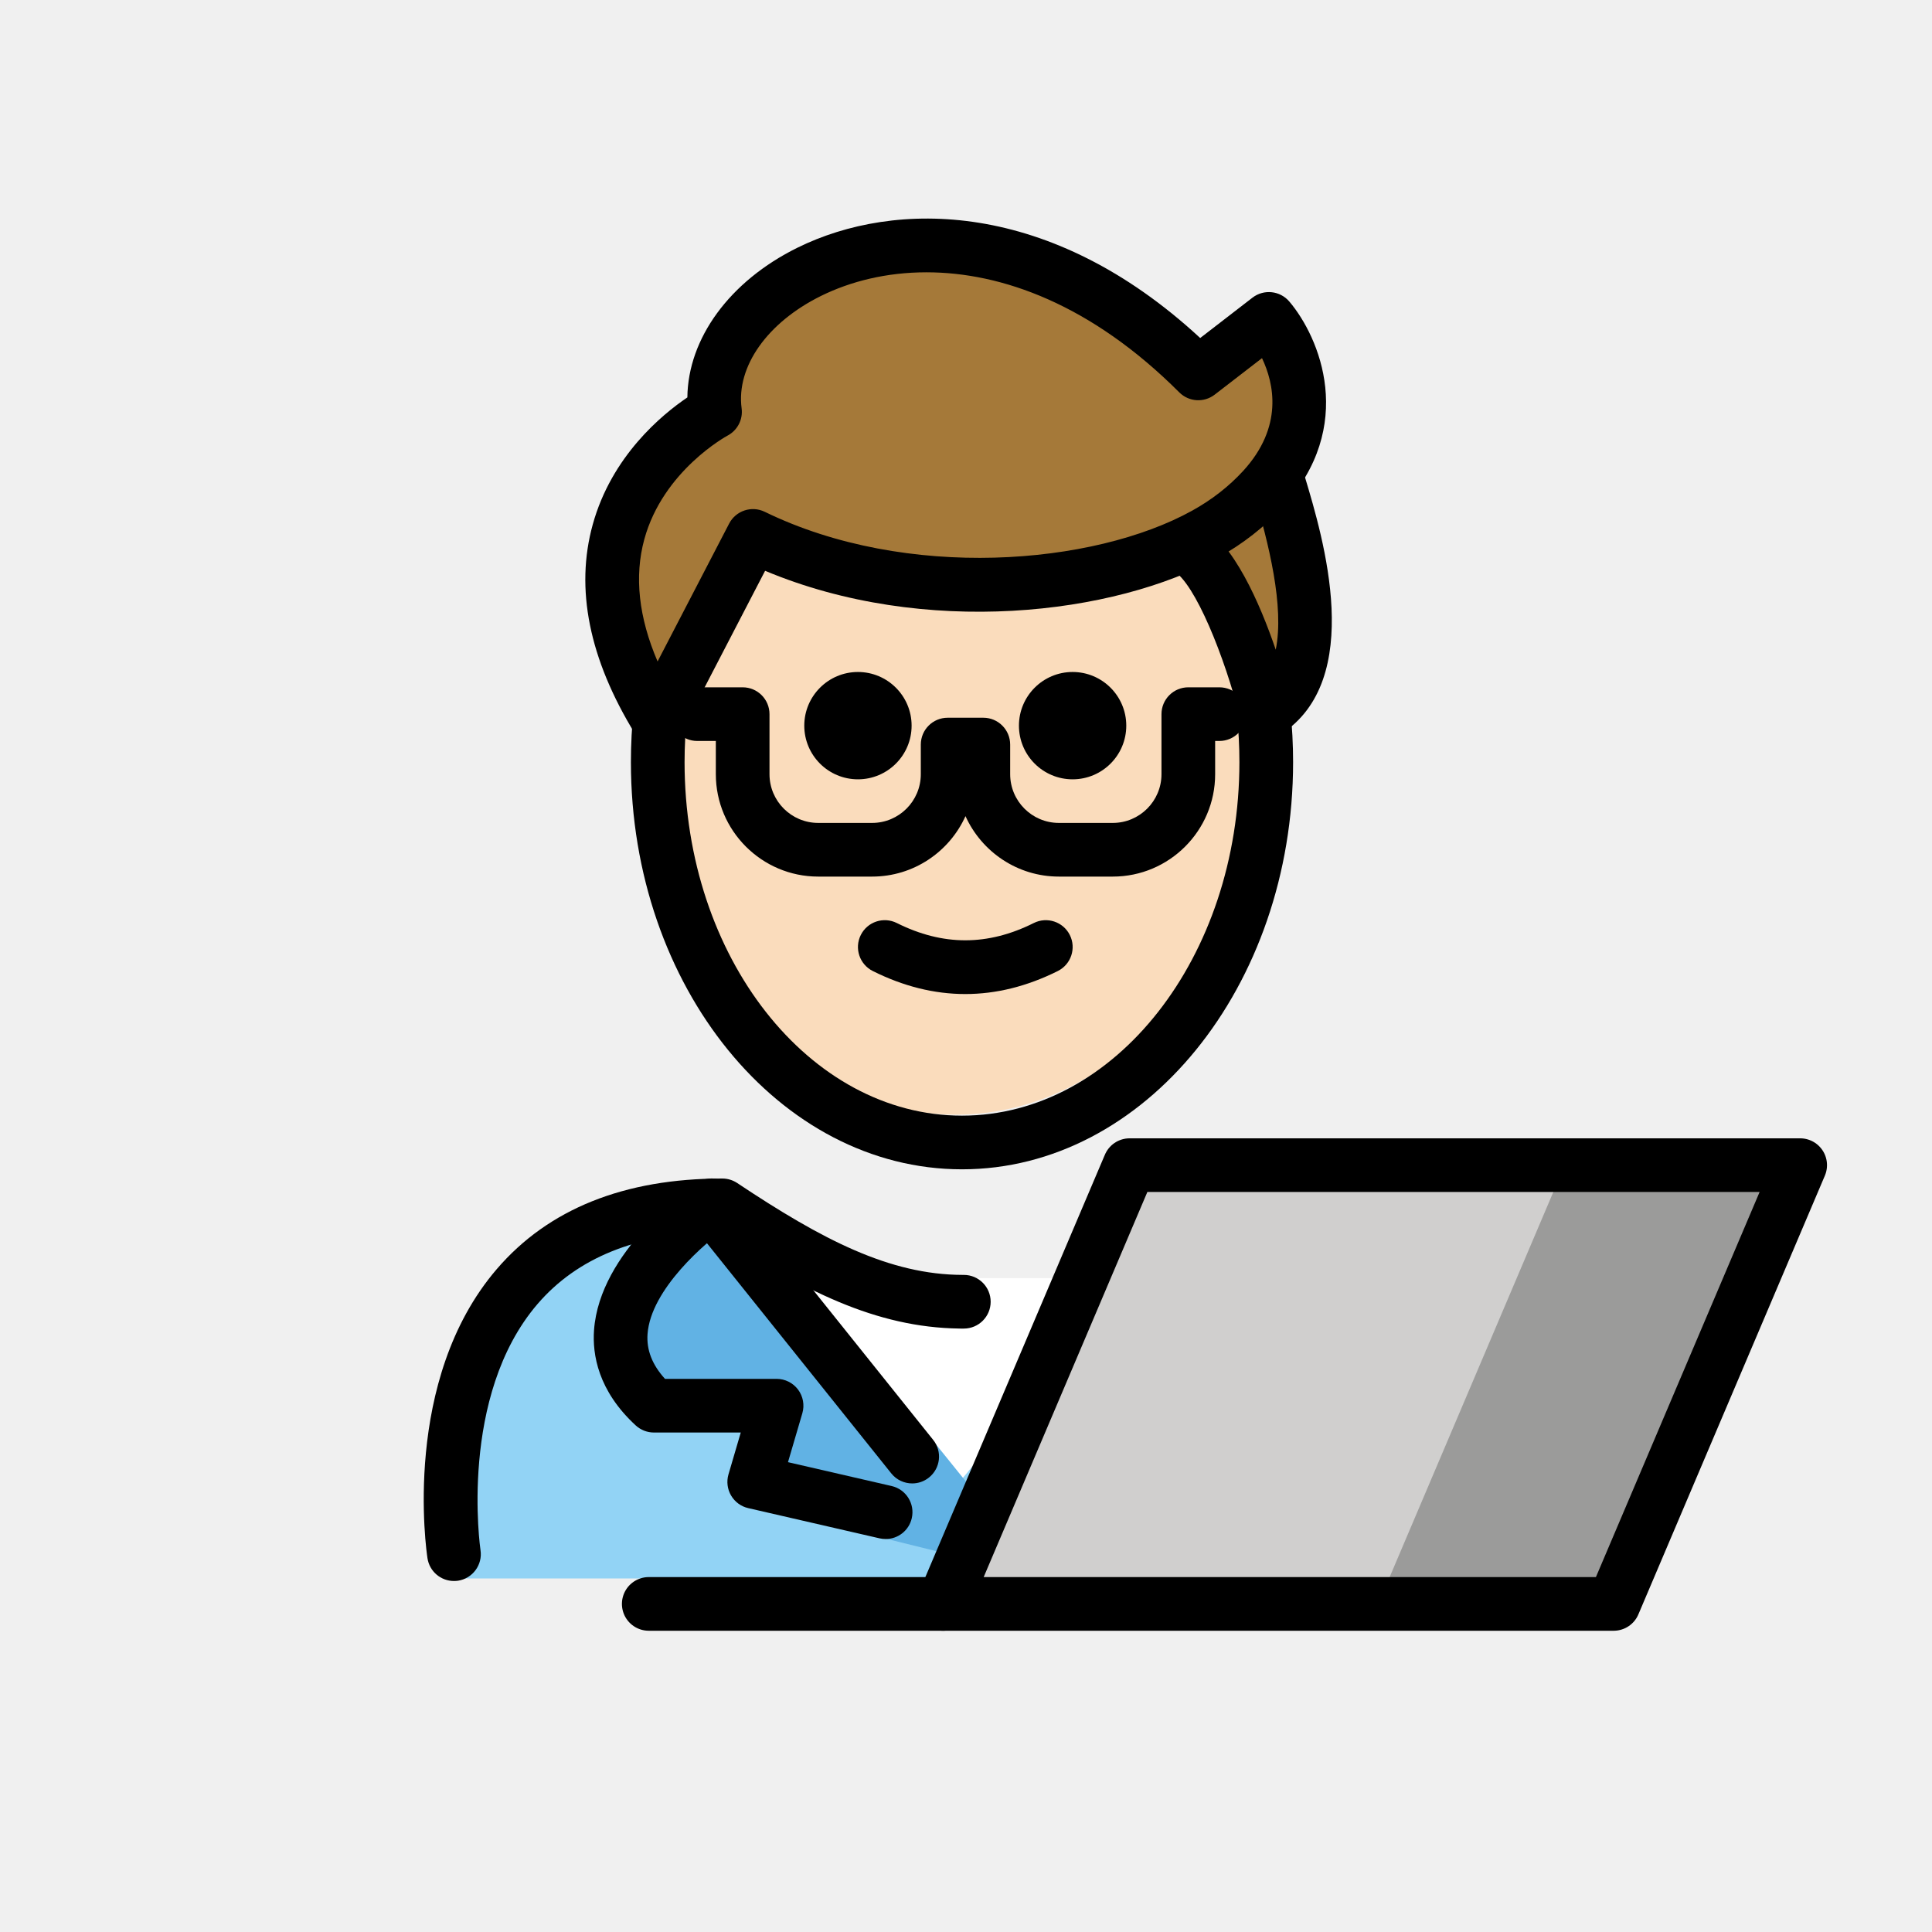
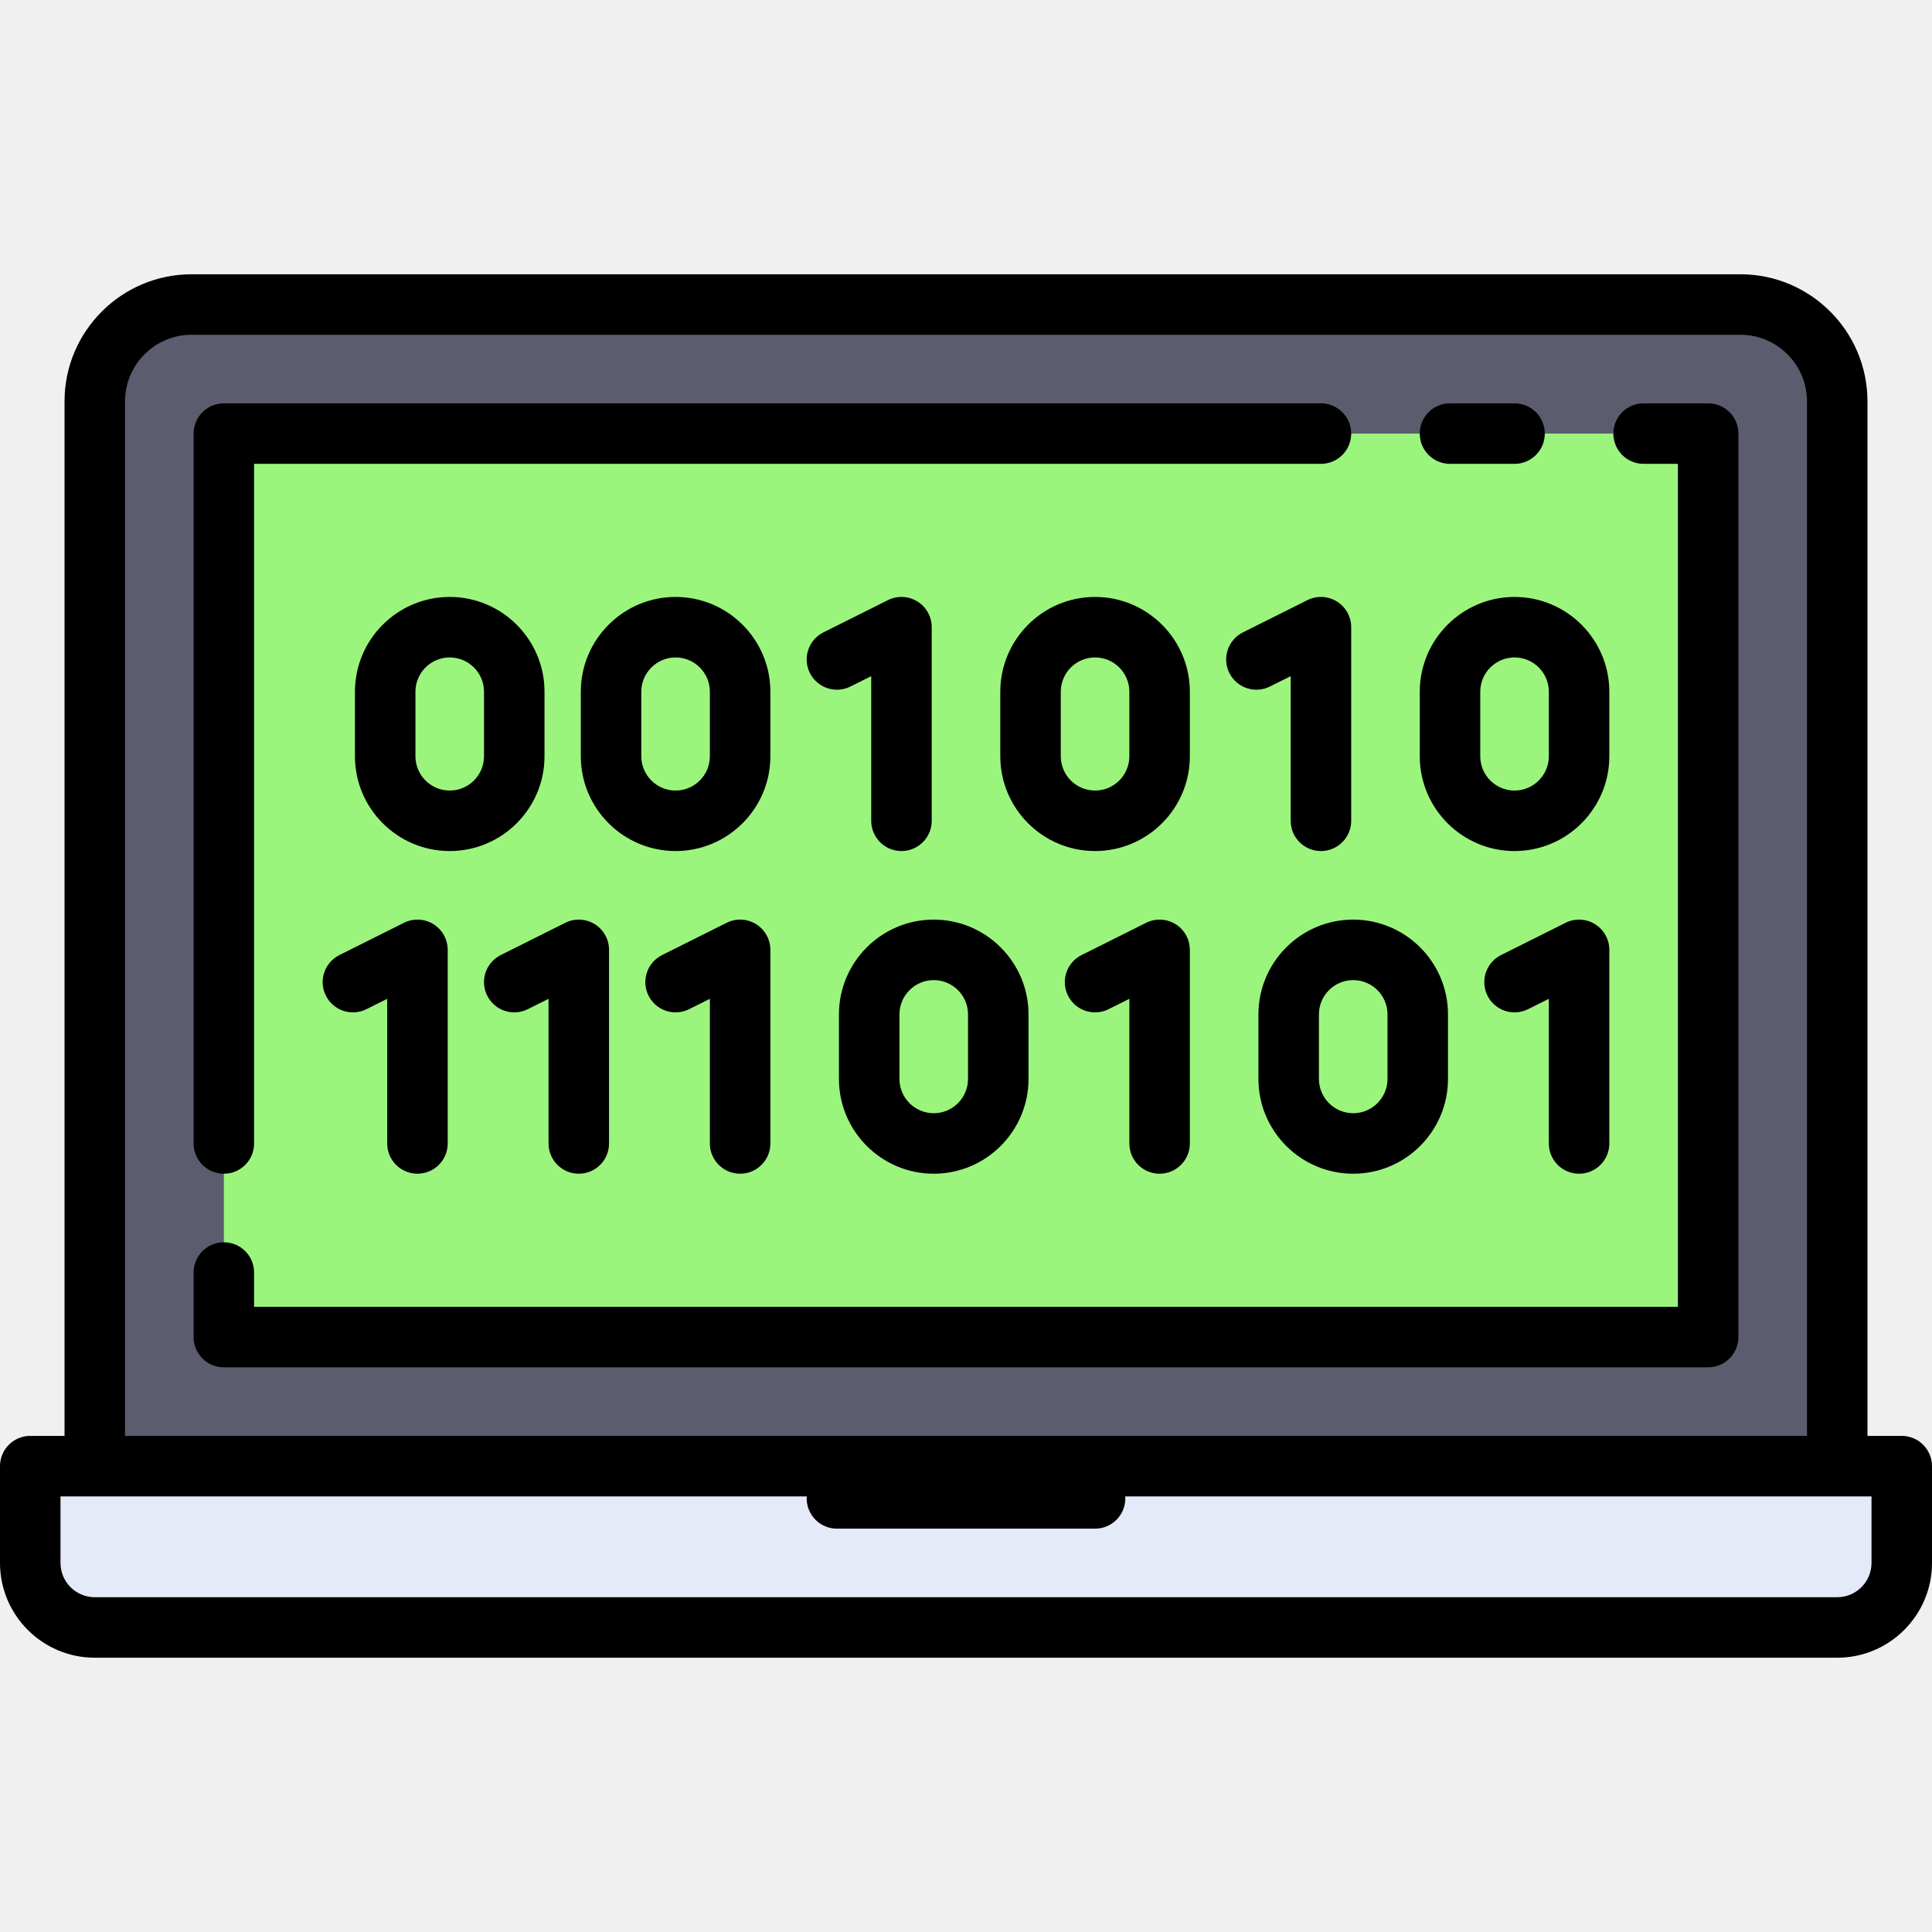
- <svg xmlns="http://www.w3.org/2000/svg" id="emoji" viewBox="0 0 72 72" version="1.1">
-   <g id="color">
-     <path fill="#92D3F5" d="M17.283,58.824c0,0-2-13.5,10-13.5c3.192,2.128,5.926,3.598,9,3.592h-0.125 c3.074,0.006,4.708-2.164,7.9-4.292c15.57-0,11.5,14.2,11.5,14.2" />
-     <polygon fill="#FFFFFF" points="35.537,55.498 32.298,51.566 29.059,47.634 35.537,47.634 42.015,47.634 38.776,51.566" />
-     <path fill="#61B2E4" d="M26.53,44.92c0,0-5.9,4.027-2.161,7.467h4.573l-0.834,3.742l7.892,1.952l0.29-2.506 l-8.361-10.364" />
-     <polygon fill="#D0CFCE" points="67.087,43.422 60.137,59.773 35.147,59.773 42.097,43.422" />
-     <polygon fill="#9B9B9A" points="67.303,43.422 60.353,59.773 60.133,59.773 51.363,59.773 58.313,43.422 67.083,43.422" />
-   </g>
-   <g id="hair">
-     <path fill="#a57939" d="M47.676,18.072c0.903,3.011,1.817,6.971-0.487,8.454c0,0-1.298-5.192-2.97-6.124" />
-     <path fill="#a57939" d="M28.062,19.972c5.51,2.685,12.775,2.195,16.858-0.07c0.807-0.447,1.528-1.003,2.142-1.672 c2.916-3.177,0.226-6.345,0.226-6.345l-2.631,2.03c-8.835-8.835-18.672-3.587-18.009,1.433 c0,0-6.945,3.623-2.135,11.463L28.062,19.972z" />
-   </g>
-   <g id="skin">
-     <path fill="#fadcbc" d="M44.919,19.902c-4.083,2.264-11.348,2.755-16.858,0.07l-3.55,6.84 c-0.071-0.116-0.131-0.228-0.197-0.342c-0.015,0.298-0.036,0.594-0.036,0.897c0,7.828,5.077,14.173,11.339,14.173 s11.339-6.346,11.339-14.173c0-2.81-0.663-5.423-1.791-7.626C45.08,19.792,45.006,19.855,44.919,19.902z" />
-   </g>
-   <g id="skin-shadow" />
-   <g id="line">
-     <path d="M16.917,58.919c-0.484,0.001-0.91-0.352-0.986-0.847c-0.041-0.27-0.973-6.633,2.581-10.775 c1.923-2.241,4.751-3.377,8.407-3.377c0.197,0,0.391,0.059,0.555,0.168c3.163,2.108,5.676,3.418,8.405,3.424h0.04 c0.552,0,0.999,0.447,1,0.999c0.001,0.552-0.446,1-0.998,1.001c-0.001,0-0.001,0-0.002,0H35.916 c-0.011-0.001-0.025-0.001-0.038,0h-0.084c-0.015,0-0.03,0-0.045-0.001c-3.099-0.042-5.816-1.402-9.127-3.588 c-2.897,0.057-5.11,0.954-6.586,2.669c-2.956,3.437-2.138,9.12-2.129,9.178c0.083,0.545-0.292,1.055-0.838,1.139 C17.019,58.916,16.968,58.919,16.917,58.919z" />
-     <path d="M33.996,55.283c-0.294,0-0.584-0.128-0.781-0.375l-7.265-9.071c-0.346-0.431-0.276-1.06,0.155-1.405 c0.433-0.349,1.062-0.275,1.405,0.155l7.265,9.071c0.346,0.431,0.276,1.061-0.155,1.405 C34.435,55.212,34.215,55.283,33.996,55.283z" />
-     <path d="M33.007,57.355c-0.074,0-0.149-0.008-0.226-0.025l-4.897-1.127c-0.269-0.061-0.499-0.231-0.639-0.47 c-0.139-0.237-0.174-0.522-0.097-0.786l0.458-1.561h-3.237c-0.251,0-0.492-0.095-0.677-0.264 c-1.404-1.292-1.62-2.646-1.554-3.555c0.213-2.927,3.459-5.223,3.828-5.475c0.455-0.312,1.076-0.193,1.388,0.262 c0.311,0.455,0.195,1.077-0.26,1.39c-0.783,0.538-2.843,2.301-2.962,3.972c-0.042,0.592,0.171,1.141,0.65,1.67 h4.159c0.315,0,0.611,0.148,0.801,0.4c0.188,0.253,0.247,0.579,0.159,0.881l-0.535,1.824l3.863,0.889 c0.538,0.124,0.874,0.66,0.75,1.199C33.874,57.042,33.462,57.355,33.007,57.355z" />
-     <polygon fill="none" stroke="#000000" stroke-linecap="round" stroke-linejoin="round" stroke-miterlimit="10" stroke-width="2" points="35.147,59.773 60.137,59.773 67.087,43.422 42.097,43.422" />
-     <line x1="24.177" x2="35.147" y1="59.773" y2="59.773" fill="none" stroke="#000000" stroke-linecap="round" stroke-linejoin="round" stroke-miterlimit="10" stroke-width="2" />
-     <path d="M41.973,27.043c0,1.105-0.896,2-2,2s-2-0.895-2-2c0-1.103,0.896-2,2-2S41.973,25.939,41.973,27.043" />
-     <path d="M33.973,27.043c0,1.105-0.896,2-2,2s-2-0.895-2-2c0-1.103,0.896-2,2-2S33.973,25.939,33.973,27.043" />
-     <path d="M35.973,37.045c-1.152,0-2.304-0.286-3.447-0.858c-0.494-0.247-0.694-0.848-0.447-1.342 c0.247-0.494,0.846-0.694,1.342-0.447c1.718,0.859,3.388,0.859,5.106,0c0.495-0.247,1.095-0.046,1.342,0.447 c0.247,0.494,0.047,1.095-0.447,1.342C38.276,36.759,37.125,37.045,35.973,37.045z" />
-     <path d="M35.851,43.577c-6.804,0-12.339-6.807-12.339-15.173c0-0.667,0.035-1.335,0.104-1.984 c0.058-0.549,0.559-0.948,1.1-0.888c0.55,0.058,0.947,0.551,0.889,1.1c-0.061,0.58-0.093,1.176-0.093,1.772 c0,7.264,4.638,13.173,10.339,13.173c5.7,0,10.338-5.909,10.338-13.173c0-0.587-0.03-1.181-0.092-1.764 c-0.057-0.549,0.343-1.041,0.892-1.098c0.553-0.061,1.041,0.342,1.099,0.891c0.067,0.652,0.102,1.315,0.102,1.971 C48.188,36.77,42.653,43.577,35.851,43.577z" />
-     <path d="M41.471,32.668h-2.008c-1.548,0-2.883-0.926-3.482-2.253c-0.598,1.327-1.933,2.253-3.48,2.253h-2.008 c-2.104,0-3.816-1.712-3.816-3.816v-1.238h-0.692c-0.553,0-1-0.448-1-1c0-0.552,0.447-1,1-1h1.692 c0.553,0,1,0.448,1,1v2.238c0,1.002,0.814,1.816,1.816,1.816h2.008c1.001,0,1.815-0.815,1.815-1.816v-1.104 c0-0.552,0.447-1,1-1h1.33c0.553,0,1,0.448,1,1v1.104c0,1.002,0.814,1.816,1.816,1.816h2.008 c1.001,0,1.815-0.815,1.815-1.816v-2.238c0-0.552,0.447-1,1-1h1.157c0.553,0,1,0.448,1,1c0,0.552-0.447,1-1,1h-0.157 v1.238C45.286,30.956,43.574,32.668,41.471,32.668z" />
-     <path d="M47.188,27.526c-0.124,0-0.249-0.024-0.368-0.07c-0.3-0.119-0.523-0.374-0.602-0.687 c-0.575-2.296-1.69-5.049-2.486-5.493c-0.482-0.269-0.655-0.878-0.386-1.36 c0.269-0.482,0.877-0.657,1.36-0.387c1.265,0.705,2.242,2.942,2.837,4.683c0.328-1.605-0.265-3.981-0.826-5.853 c-0.158-0.529,0.142-1.087,0.671-1.245c0.53-0.158,1.087,0.142,1.245,0.671c0.677,2.257,2.263,7.543-0.904,9.582 C47.566,27.472,47.378,27.526,47.188,27.526z" />
-     <path d="M24.512,27.812c-0.347,0-0.67-0.18-0.853-0.477c-1.703-2.777-2.232-5.397-1.569-7.789 c0.704-2.547,2.574-4.091,3.526-4.735c0.023-2.194,1.57-4.33,4.101-5.579 c3.641-1.796,9.43-1.8,15.011,3.365l1.948-1.504c0.425-0.327,1.029-0.261,1.374,0.145 c1.127,1.328,2.526,4.641-0.251,7.668c-0.675,0.733-1.48,1.362-2.394,1.87 c-3.88,2.152-10.966,2.981-16.892,0.496l-3.113,6c-0.166,0.32-0.491,0.526-0.852,0.539 C24.535,27.812,24.523,27.812,24.512,27.812z M34.526,10.148c-1.49,0-2.828,0.338-3.925,0.878 c-2.005,0.99-3.168,2.635-2.963,4.192c0.056,0.416-0.156,0.823-0.528,1.018 c-0.021,0.011-2.4,1.301-3.099,3.864c-0.377,1.382-0.21,2.907,0.495,4.551l2.667-5.139 c0.25-0.48,0.835-0.676,1.326-0.439c5.279,2.574,12.249,1.998,15.934-0.045c0.728-0.403,1.363-0.899,1.892-1.474 c1.516-1.652,1.151-3.272,0.706-4.207l-1.764,1.361c-0.399,0.306-0.961,0.271-1.318-0.085 C40.668,11.341,37.328,10.148,34.526,10.148z" />
-   </g>
+ <svg xmlns="http://www.w3.org/2000/svg" viewBox="0 0 512 512" style="enable-background:new 0 0 512 512" xml:space="preserve">
+   <path style="fill:#5b5d6e" d="M461.228 80.701H50.772c-14.168 0-25.653 11.485-25.653 25.653v282.188h461.762V106.355c0-14.168-11.485-25.654-25.653-25.654z" />
+   <path style="fill:#9bf57d" d="M59.324 114.906h393.353v239.432H59.324z" />
+   <path style="fill:#e4eaf8" d="M486.881 431.299H25.119c-9.446 0-17.102-7.656-17.102-17.102v-25.653h495.967v25.653c-.001 9.445-7.657 17.102-17.103 17.102z" />
+   <path d="M384.267 122.923h17.102a8.017 8.017 0 0 0 0-16.034h-17.102a8.017 8.017 0 0 0 0 16.034zM59.324 311.048a8.017 8.017 0 0 0 8.017-8.017V122.923h282.722a8.017 8.017 0 0 0 0-16.034H59.324a8.017 8.017 0 0 0-8.017 8.017v188.125a8.017 8.017 0 0 0 8.017 8.017zM452.676 106.889h-17.102a8.017 8.017 0 0 0 0 16.034h9.086v223.399H67.34v-9.086a8.017 8.017 0 0 0-16.034 0v17.102a8.017 8.017 0 0 0 8.017 8.017h393.353a8.017 8.017 0 0 0 8.017-8.017V114.906a8.017 8.017 0 0 0-8.017-8.017z" />
+   <path d="M503.983 380.526h-9.086V106.355c0-18.566-15.105-33.67-33.67-33.67H50.772c-18.566 0-33.67 15.105-33.67 33.67v274.171H8.017A8.017 8.017 0 0 0 0 388.543v25.653c0 13.851 11.268 25.119 25.119 25.119h461.762c13.851 0 25.119-11.268 25.119-25.119v-25.653a8.017 8.017 0 0 0-8.017-8.017zM33.136 106.355c0-9.725 7.912-17.637 17.637-17.637h410.455c9.725 0 17.637 7.912 17.637 17.637v274.171H33.136V106.355zm462.831 307.841c0 5.01-4.076 9.086-9.086 9.086H25.119c-5.01 0-9.086-4.076-9.086-9.086V396.56h197.772c-.012.177-.027.354-.027.534a8.017 8.017 0 0 0 8.017 8.017h68.409a8.017 8.017 0 0 0 8.017-8.017c0-.181-.015-.357-.027-.534h197.772v17.636z" />
+   <path d="M247.449 311.048c13.851 0 25.119-11.268 25.119-25.119v-17.102c0-13.851-11.268-25.119-25.119-25.119-13.851 0-25.119 11.268-25.119 25.119v17.102c0 13.851 11.268 25.119 25.119 25.119zm-9.086-42.221c0-5.01 4.076-9.086 9.086-9.086s9.086 4.076 9.086 9.086v17.102c0 5.01-4.076 9.086-9.086 9.086s-9.086-4.076-9.086-9.086v-17.102zM315.324 183.315c0-13.851-11.268-25.119-25.119-25.119-13.851 0-25.119 11.268-25.119 25.119v17.102c0 13.851 11.268 25.119 25.119 25.119 13.851 0 25.119-11.268 25.119-25.119v-17.102zm-16.034 17.103c0 5.01-4.076 9.086-9.086 9.086s-9.086-4.076-9.086-9.086v-17.102c0-5.01 4.076-9.086 9.086-9.086s9.086 4.076 9.086 9.086v17.102zM204.159 183.315c0-13.851-11.268-25.119-25.119-25.119-13.851 0-25.119 11.268-25.119 25.119v17.102c0 13.851 11.268 25.119 25.119 25.119 13.851 0 25.119-11.268 25.119-25.119v-17.102zm-16.034 17.103c0 5.01-4.076 9.086-9.086 9.086s-9.086-4.076-9.086-9.086v-17.102c0-5.01 4.076-9.086 9.086-9.086s9.086 4.076 9.086 9.086v17.102zM401.37 225.537c13.851 0 25.119-11.268 25.119-25.119v-17.102c0-13.851-11.268-25.119-25.119-25.119-13.851 0-25.119 11.268-25.119 25.119v17.102c0 13.85 11.268 25.119 25.119 25.119zm-9.086-42.222c0-5.01 4.076-9.086 9.086-9.086s9.086 4.076 9.086 9.086v17.102c0 5.01-4.076 9.086-9.086 9.086s-9.086-4.076-9.086-9.086v-17.102zM144.301 200.418v-17.102c0-13.851-11.268-25.119-25.119-25.119s-25.119 11.268-25.119 25.119v17.102c0 13.851 11.268 25.119 25.119 25.119s25.119-11.269 25.119-25.119zm-34.205 0v-17.102c0-5.01 4.076-9.086 9.086-9.086 5.01 0 9.086 4.076 9.086 9.086v17.102c0 5.01-4.076 9.086-9.086 9.086-5.01-.001-9.086-4.077-9.086-9.086zM333.495 268.827v17.102c0 13.851 11.268 25.119 25.119 25.119 13.851 0 25.119-11.268 25.119-25.119v-17.102c0-13.851-11.268-25.119-25.119-25.119-13.851 0-25.119 11.268-25.119 25.119zm16.033 0c0-5.01 4.076-9.086 9.086-9.086s9.086 4.076 9.086 9.086v17.102c0 5.01-4.076 9.086-9.086 9.086s-9.086-4.076-9.086-9.086v-17.102zM196.142 311.048a8.017 8.017 0 0 0 8.017-8.017v-51.307a8.018 8.018 0 0 0-11.602-7.171l-17.102 8.551a8.016 8.016 0 0 0-3.585 10.755 8.014 8.014 0 0 0 10.755 3.585l5.501-2.75v38.336a8.016 8.016 0 0 0 8.016 8.018zM110.63 311.048a8.017 8.017 0 0 0 8.017-8.017v-51.307a8.018 8.018 0 0 0-11.602-7.171l-17.102 8.551a8.016 8.016 0 0 0-3.585 10.755 8.014 8.014 0 0 0 10.755 3.585l5.501-2.75v38.336a8.017 8.017 0 0 0 8.016 8.018zM307.307 311.048a8.017 8.017 0 0 0 8.017-8.017v-51.307a8.018 8.018 0 0 0-11.602-7.171l-17.102 8.551a8.016 8.016 0 0 0-3.585 10.755 8.014 8.014 0 0 0 10.755 3.585l5.501-2.75v38.336a8.016 8.016 0 0 0 8.016 8.018zM418.472 311.048a8.017 8.017 0 0 0 8.017-8.017v-51.307a8.018 8.018 0 0 0-11.602-7.171l-17.102 8.551a8.016 8.016 0 0 0-3.585 10.755 8.014 8.014 0 0 0 10.755 3.585l5.501-2.75v38.336a8.015 8.015 0 0 0 8.016 8.018zM238.898 225.537a8.017 8.017 0 0 0 8.017-8.017v-51.307a8.018 8.018 0 0 0-11.602-7.171l-17.102 8.551a8.016 8.016 0 0 0-3.585 10.755 8.014 8.014 0 0 0 10.755 3.585l5.501-2.75v38.336a8.016 8.016 0 0 0 8.016 8.018zM350.063 225.537a8.017 8.017 0 0 0 8.017-8.017v-51.307a8.018 8.018 0 0 0-11.602-7.171l-17.102 8.551c-3.96 1.981-5.566 6.795-3.585 10.755s6.794 5.567 10.755 3.585l5.501-2.75v38.336a8.016 8.016 0 0 0 8.016 8.018zM153.386 311.048a8.017 8.017 0 0 0 8.017-8.017v-51.307a8.018 8.018 0 0 0-11.602-7.171l-17.102 8.551a8.016 8.016 0 0 0-3.585 10.755 8.014 8.014 0 0 0 10.755 3.585l5.501-2.75v38.336a8.017 8.017 0 0 0 8.016 8.018z" />
</svg>
